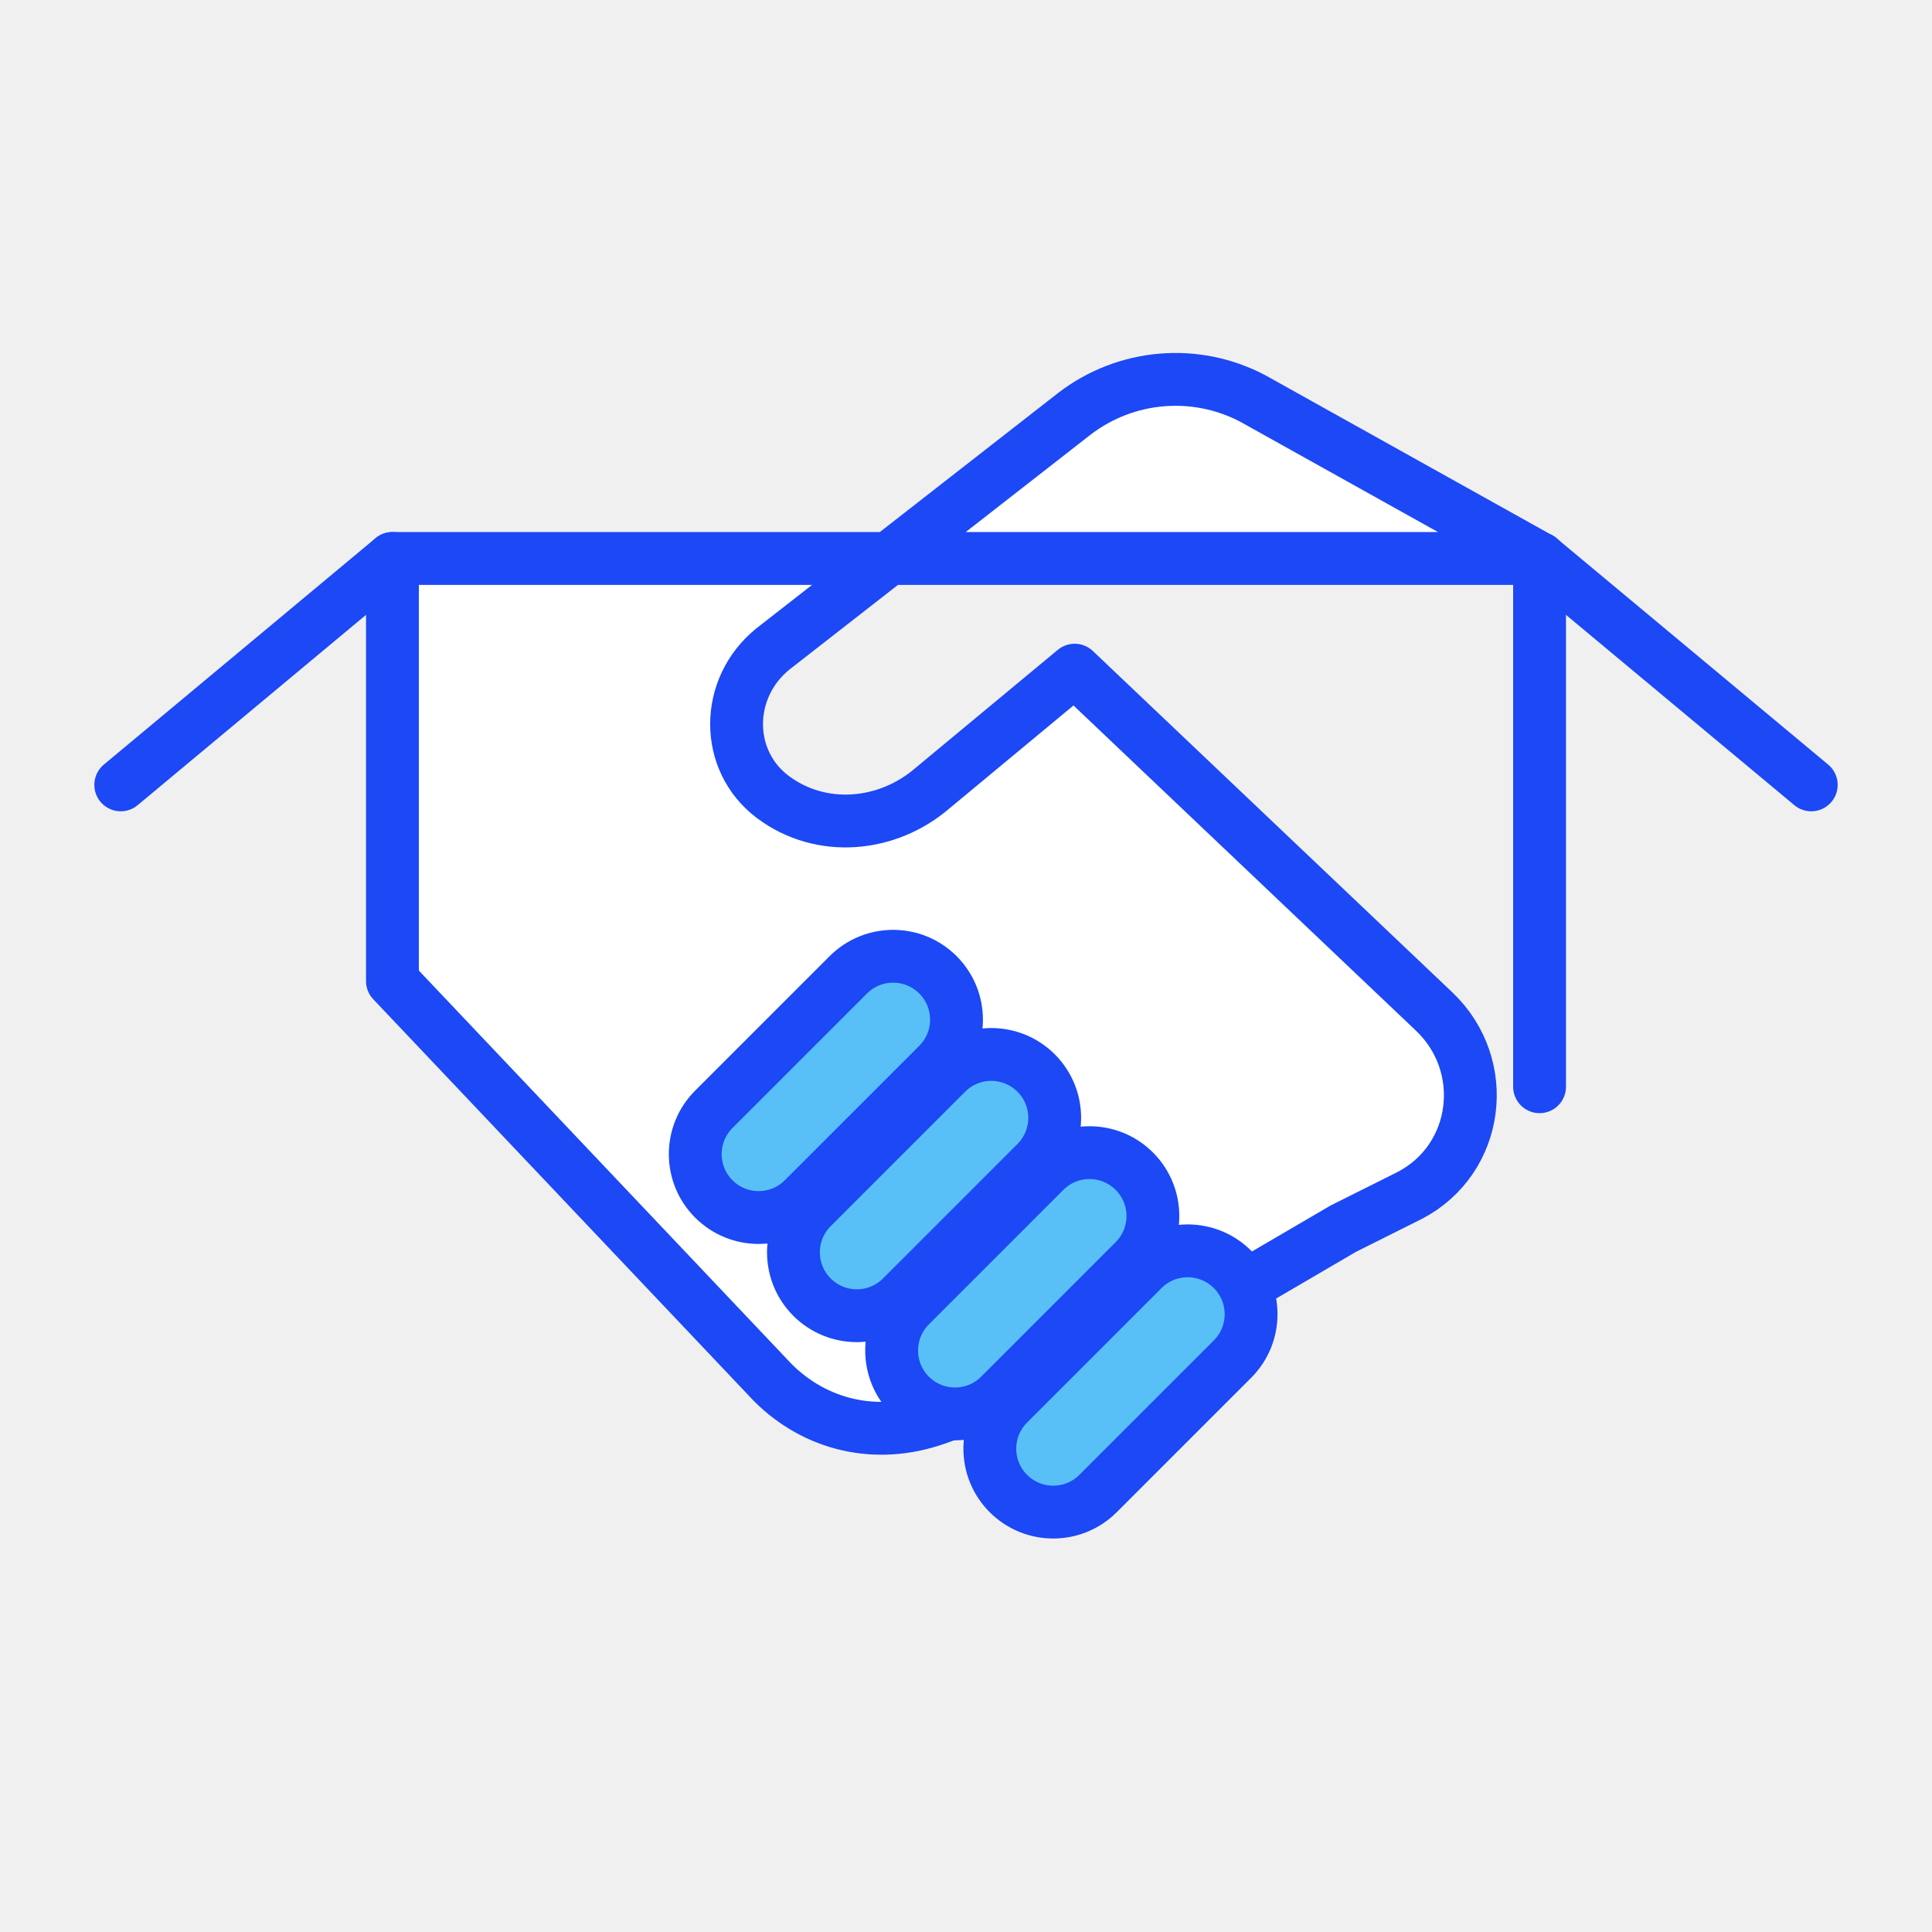
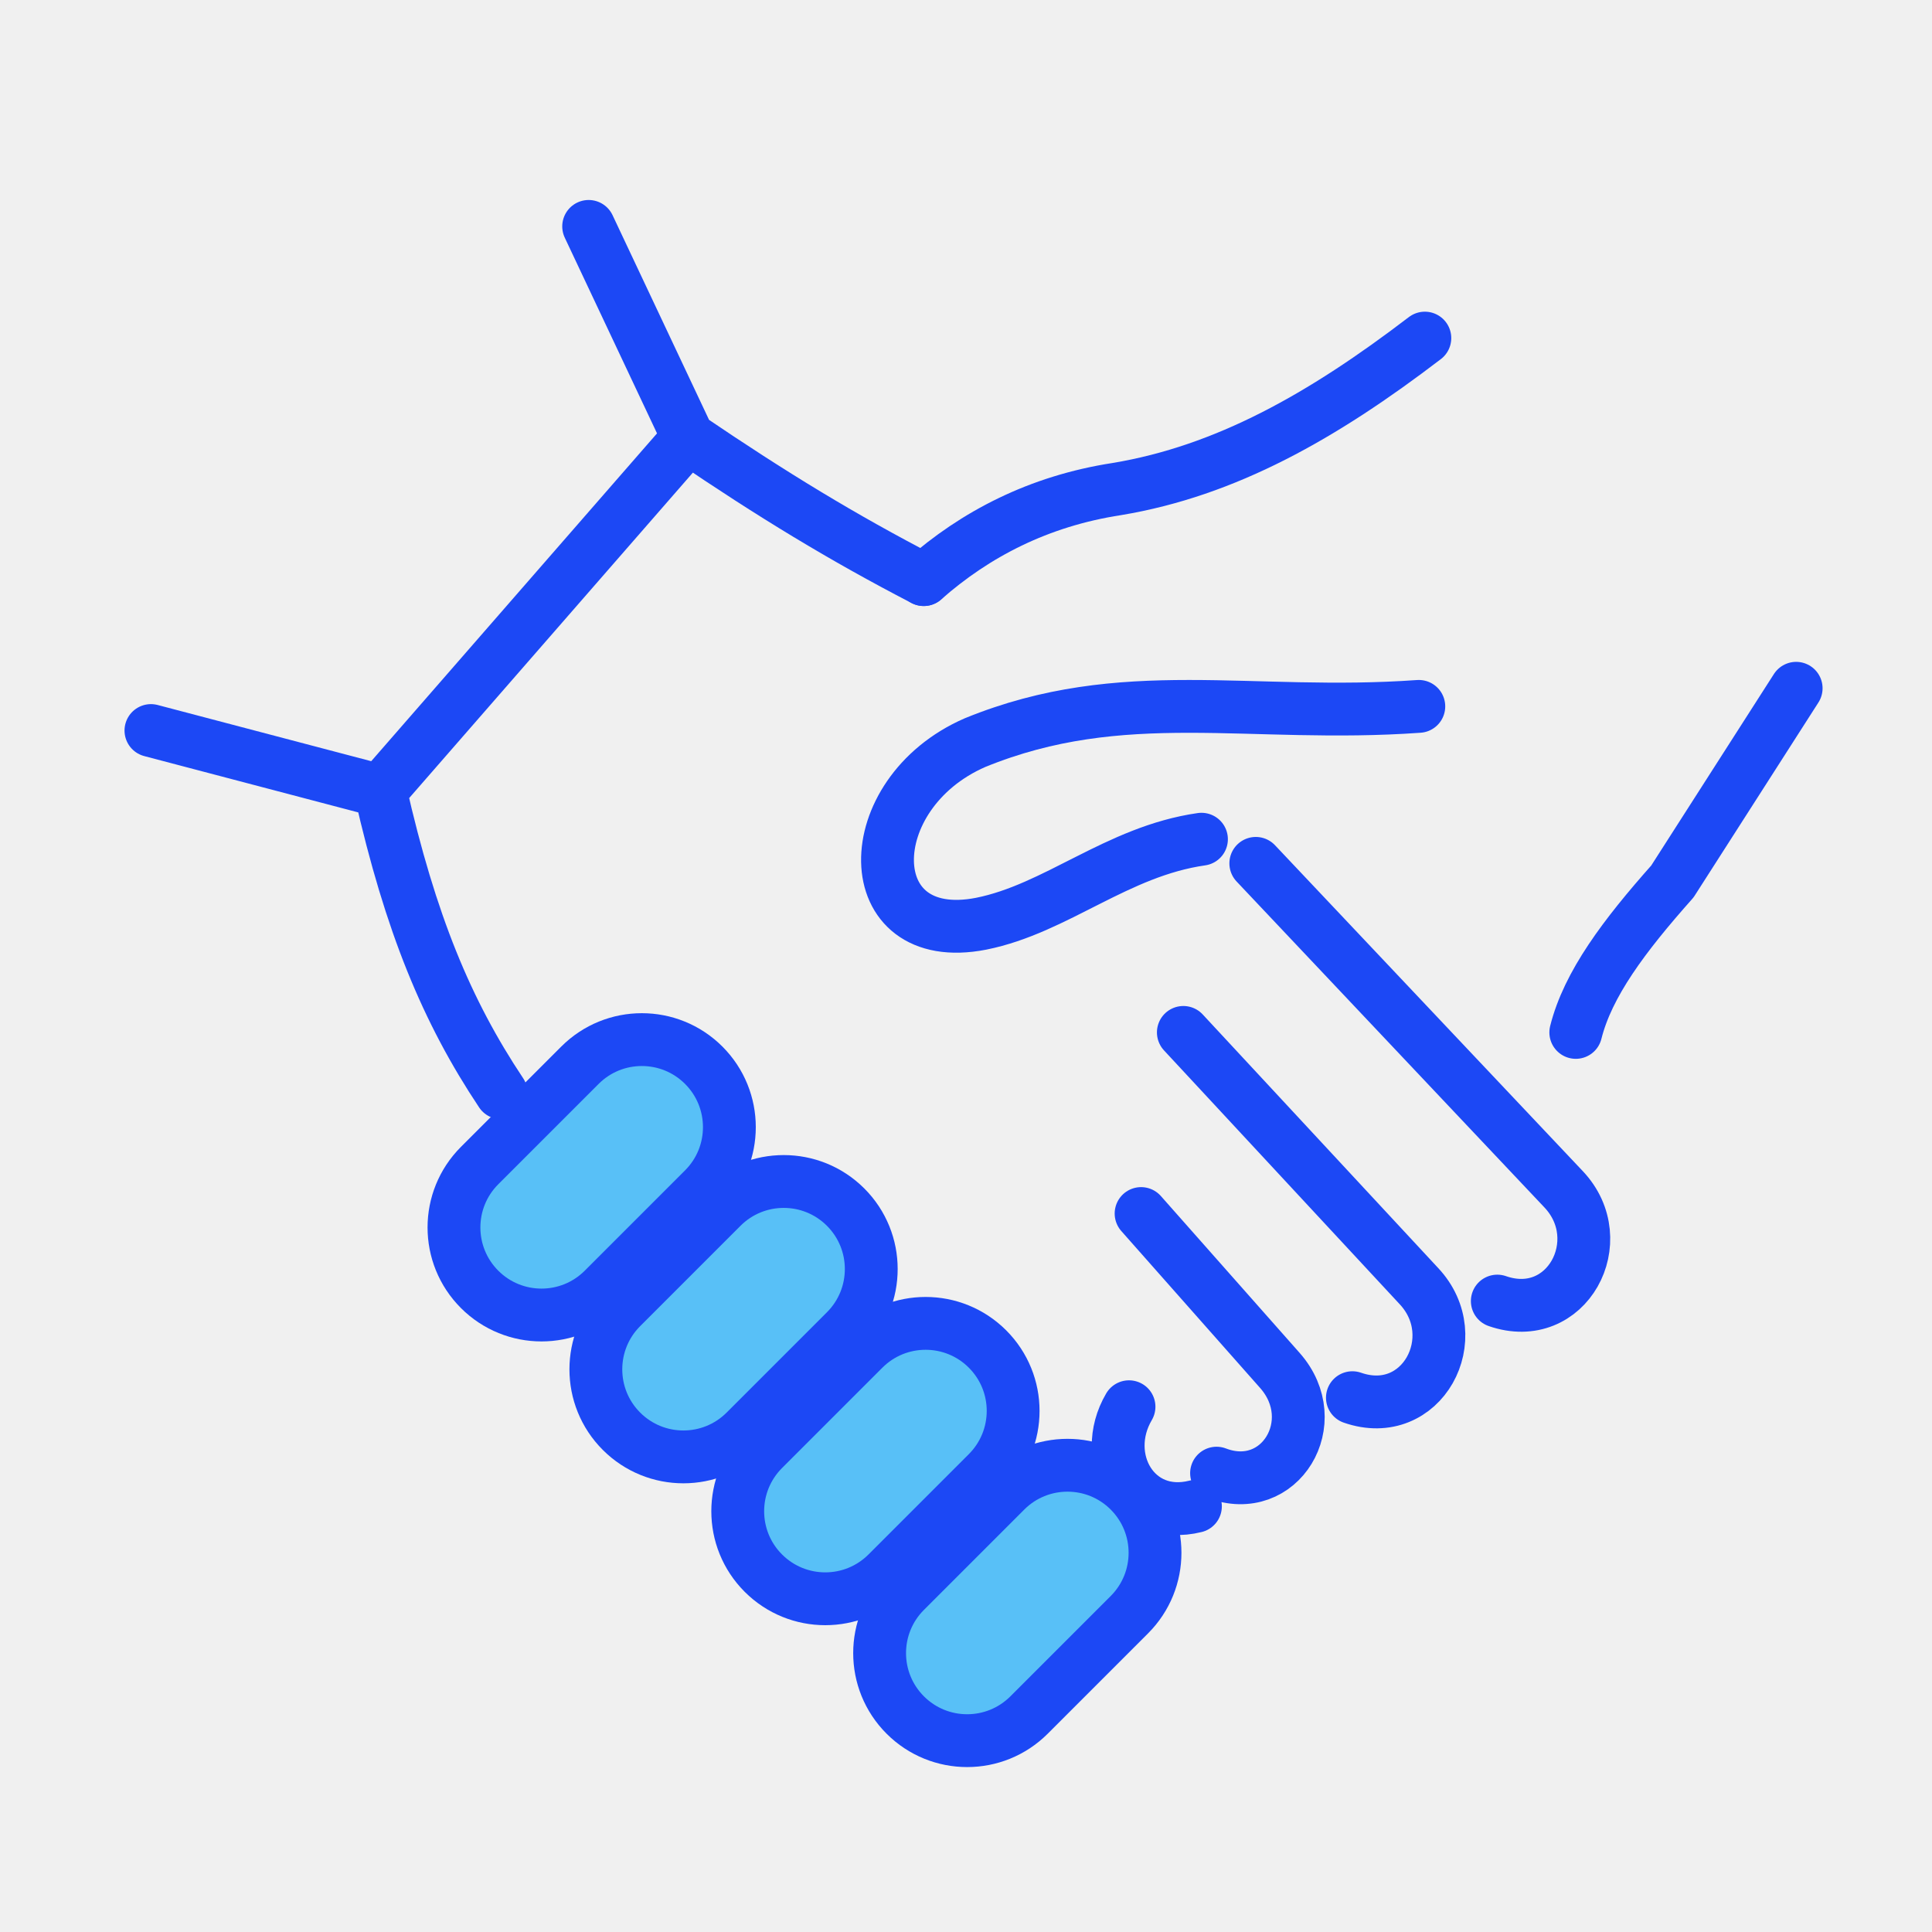
<svg xmlns="http://www.w3.org/2000/svg" width="64" height="64" viewBox="0 0 64 64" fill="none" stroke-linecap="round" stroke-linejoin="round">
  <g id="trazo">
-     <path d="M4 26 L13 18.5 M60 26 L51 18.5" stroke="#1C48F5" stroke-width="1.75" fill="none" />
-     <path d="M51 18.5 L41.5 13.2 C39.6 12.2 37.3 12.4 35.6 13.7 L25.6 21.5 C24 22.8 24 25.2 25.6 26.4 C27.2 27.6 29.4 27.4 30.9 26.1 L35.6 22.2 L47.5 33.5 C49.4 35.3 49 38.4 46.7 39.6 L44.5 40.7 L38 44.5 L31 47 C29 47.7 27 47.2 25.6 45.8 L13 32.5 L13 18.5 Z" fill="#FFFFFF" stroke="#1C48F5" stroke-width="1.75" />
-     <path d="M51 18.5 V36" stroke="#1C48F5" stroke-width="1.75" fill="none" />
+     <path d="M19.5 7.5 L22.8 14.5 M5 24.2 L12.6 26.2 M22.8 14.5 L12.6 26.2 M22.8 14.5 C25.6 16.4 27.9 17.8 30.6 19.2 M12.6 26.2 C13.6 30.6 14.8 33.5 16.6 36.2" stroke="#1C48F5" stroke-width="1.75" fill="none" />
+     <path d="M59.5 22.8 L55.4 29.2 M47.2 11.2 C43.8 13.8 40.6 15.6 37 16.2 C34.4 16.6 32.3 17.7 30.6 19.2 M47 23.4 C41.4 23.8 37.2 22.6 32.3 24.6 C28.4 26.3 28.4 31.4 32.5 30.6 C35 30.1 37 28.2 39.8 27.8 M55.4 29.2 C53.8 31 52.6 32.6 52.2 34.2 M41.6 28.6 L51.8 39.4 C53.4 41.1 51.9 43.9 49.6 43.1 M39.2 34.2 L47 42.6 C48.6 44.3 47.1 47.1 44.8 46.3 M37.8 40.2 L42.4 45.4 C43.9 47.1 42.4 49.6 40.3 48.8 M37.4 46.6 C36.4 48.3 37.6 50.4 39.6 49.9" stroke="#1C48F5" stroke-width="1.75" fill="none" />
  </g>
  <g id="acento">
-     <g transform="rotate(45 31 40)">
-       <rect x="23.5" y="34.5" width="4.2" height="10.5" rx="2.1" fill="#58C0F7" stroke="#1C48F5" stroke-width="1.75" />
-       <rect x="28.1" y="34.5" width="4.2" height="10.5" rx="2.1" fill="#58C0F7" stroke="#1C48F5" stroke-width="1.75" />
-       <rect x="32.7" y="34.5" width="4.2" height="10.5" rx="2.1" fill="#58C0F7" stroke="#1C48F5" stroke-width="1.75" />
-       <rect x="37.3" y="34.5" width="4.2" height="10.5" rx="2.1" fill="#58C0F7" stroke="#1C48F5" stroke-width="1.75" />
-     </g>
+     <rect x="16.70" y="33.75" width="5.8" height="10.5" rx="2.9" fill="#58C0F7" stroke="#1C48F5" stroke-width="1.75" transform="rotate(45 19.60 39.00)" />
+     <rect x="21.40" y="38.45" width="5.8" height="10.5" rx="2.9" fill="#58C0F7" stroke="#1C48F5" stroke-width="1.75" transform="rotate(45 24.30 43.70)" />
+     <rect x="26.10" y="43.15" width="5.8" height="10.5" rx="2.9" fill="#58C0F7" stroke="#1C48F5" stroke-width="1.75" transform="rotate(45 29.00 48.40)" />
+     <rect x="30.80" y="47.85" width="5.8" height="10.5" rx="2.9" fill="#58C0F7" stroke="#1C48F5" stroke-width="1.75" transform="rotate(45 33.70 53.10)" />
  </g>
</svg>
